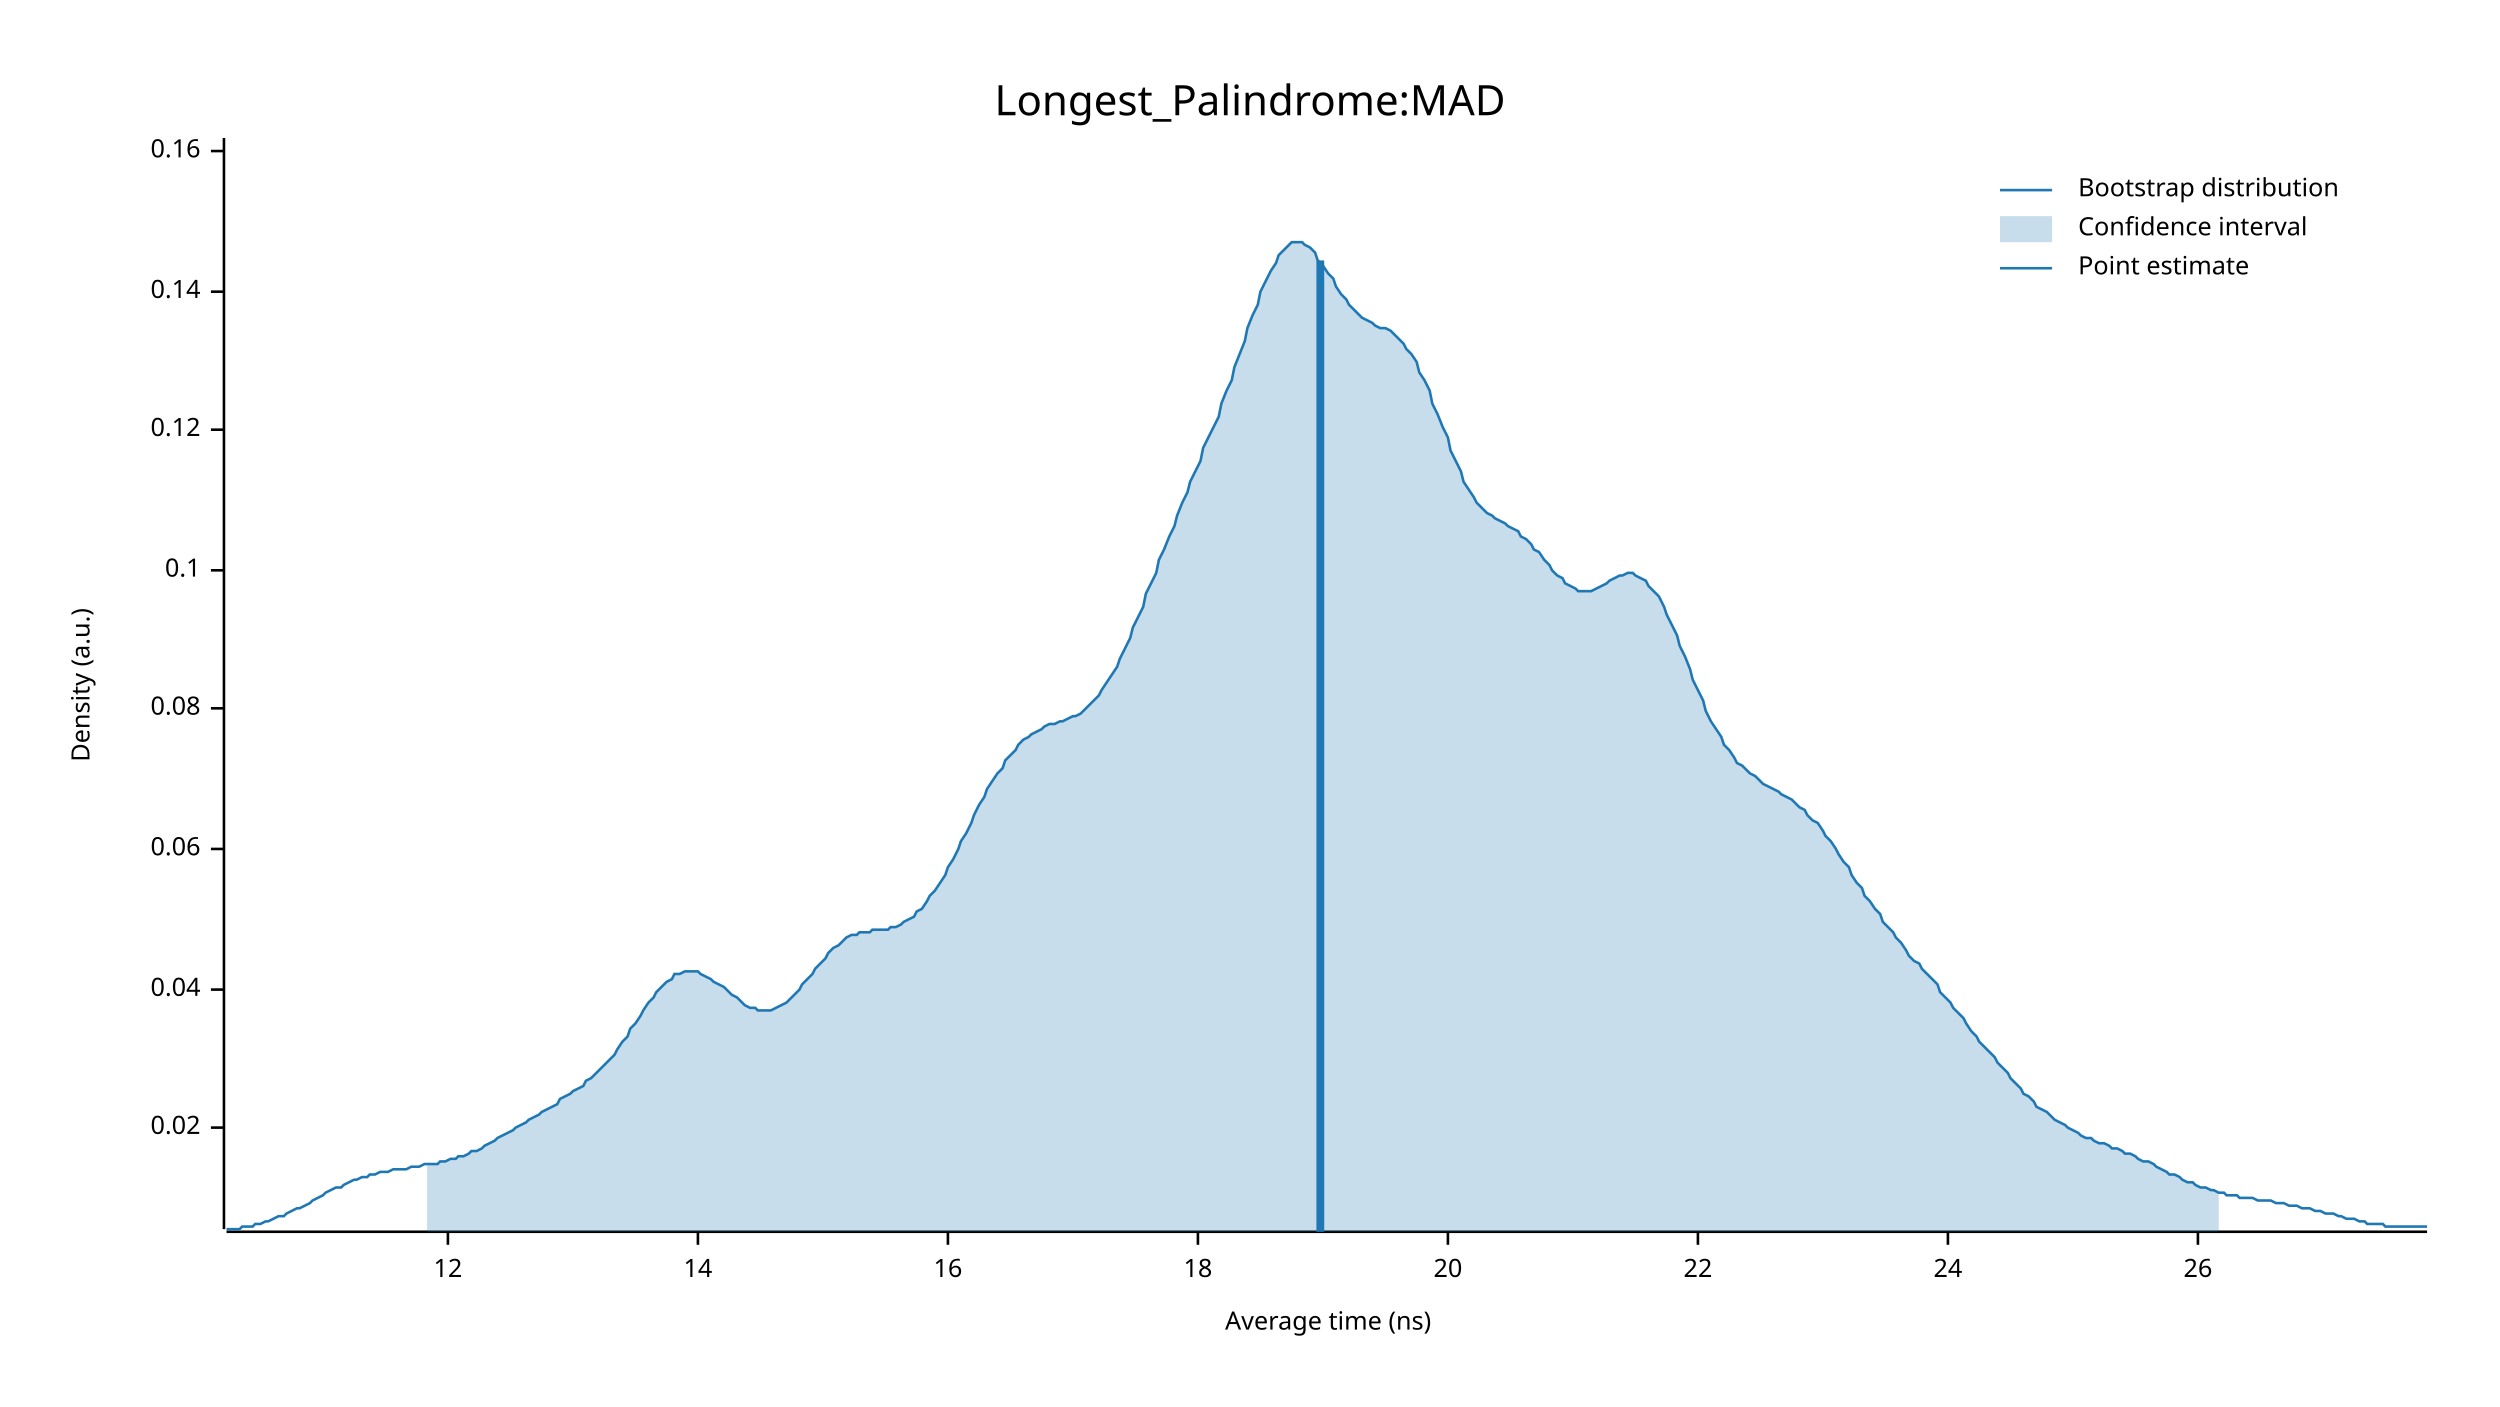
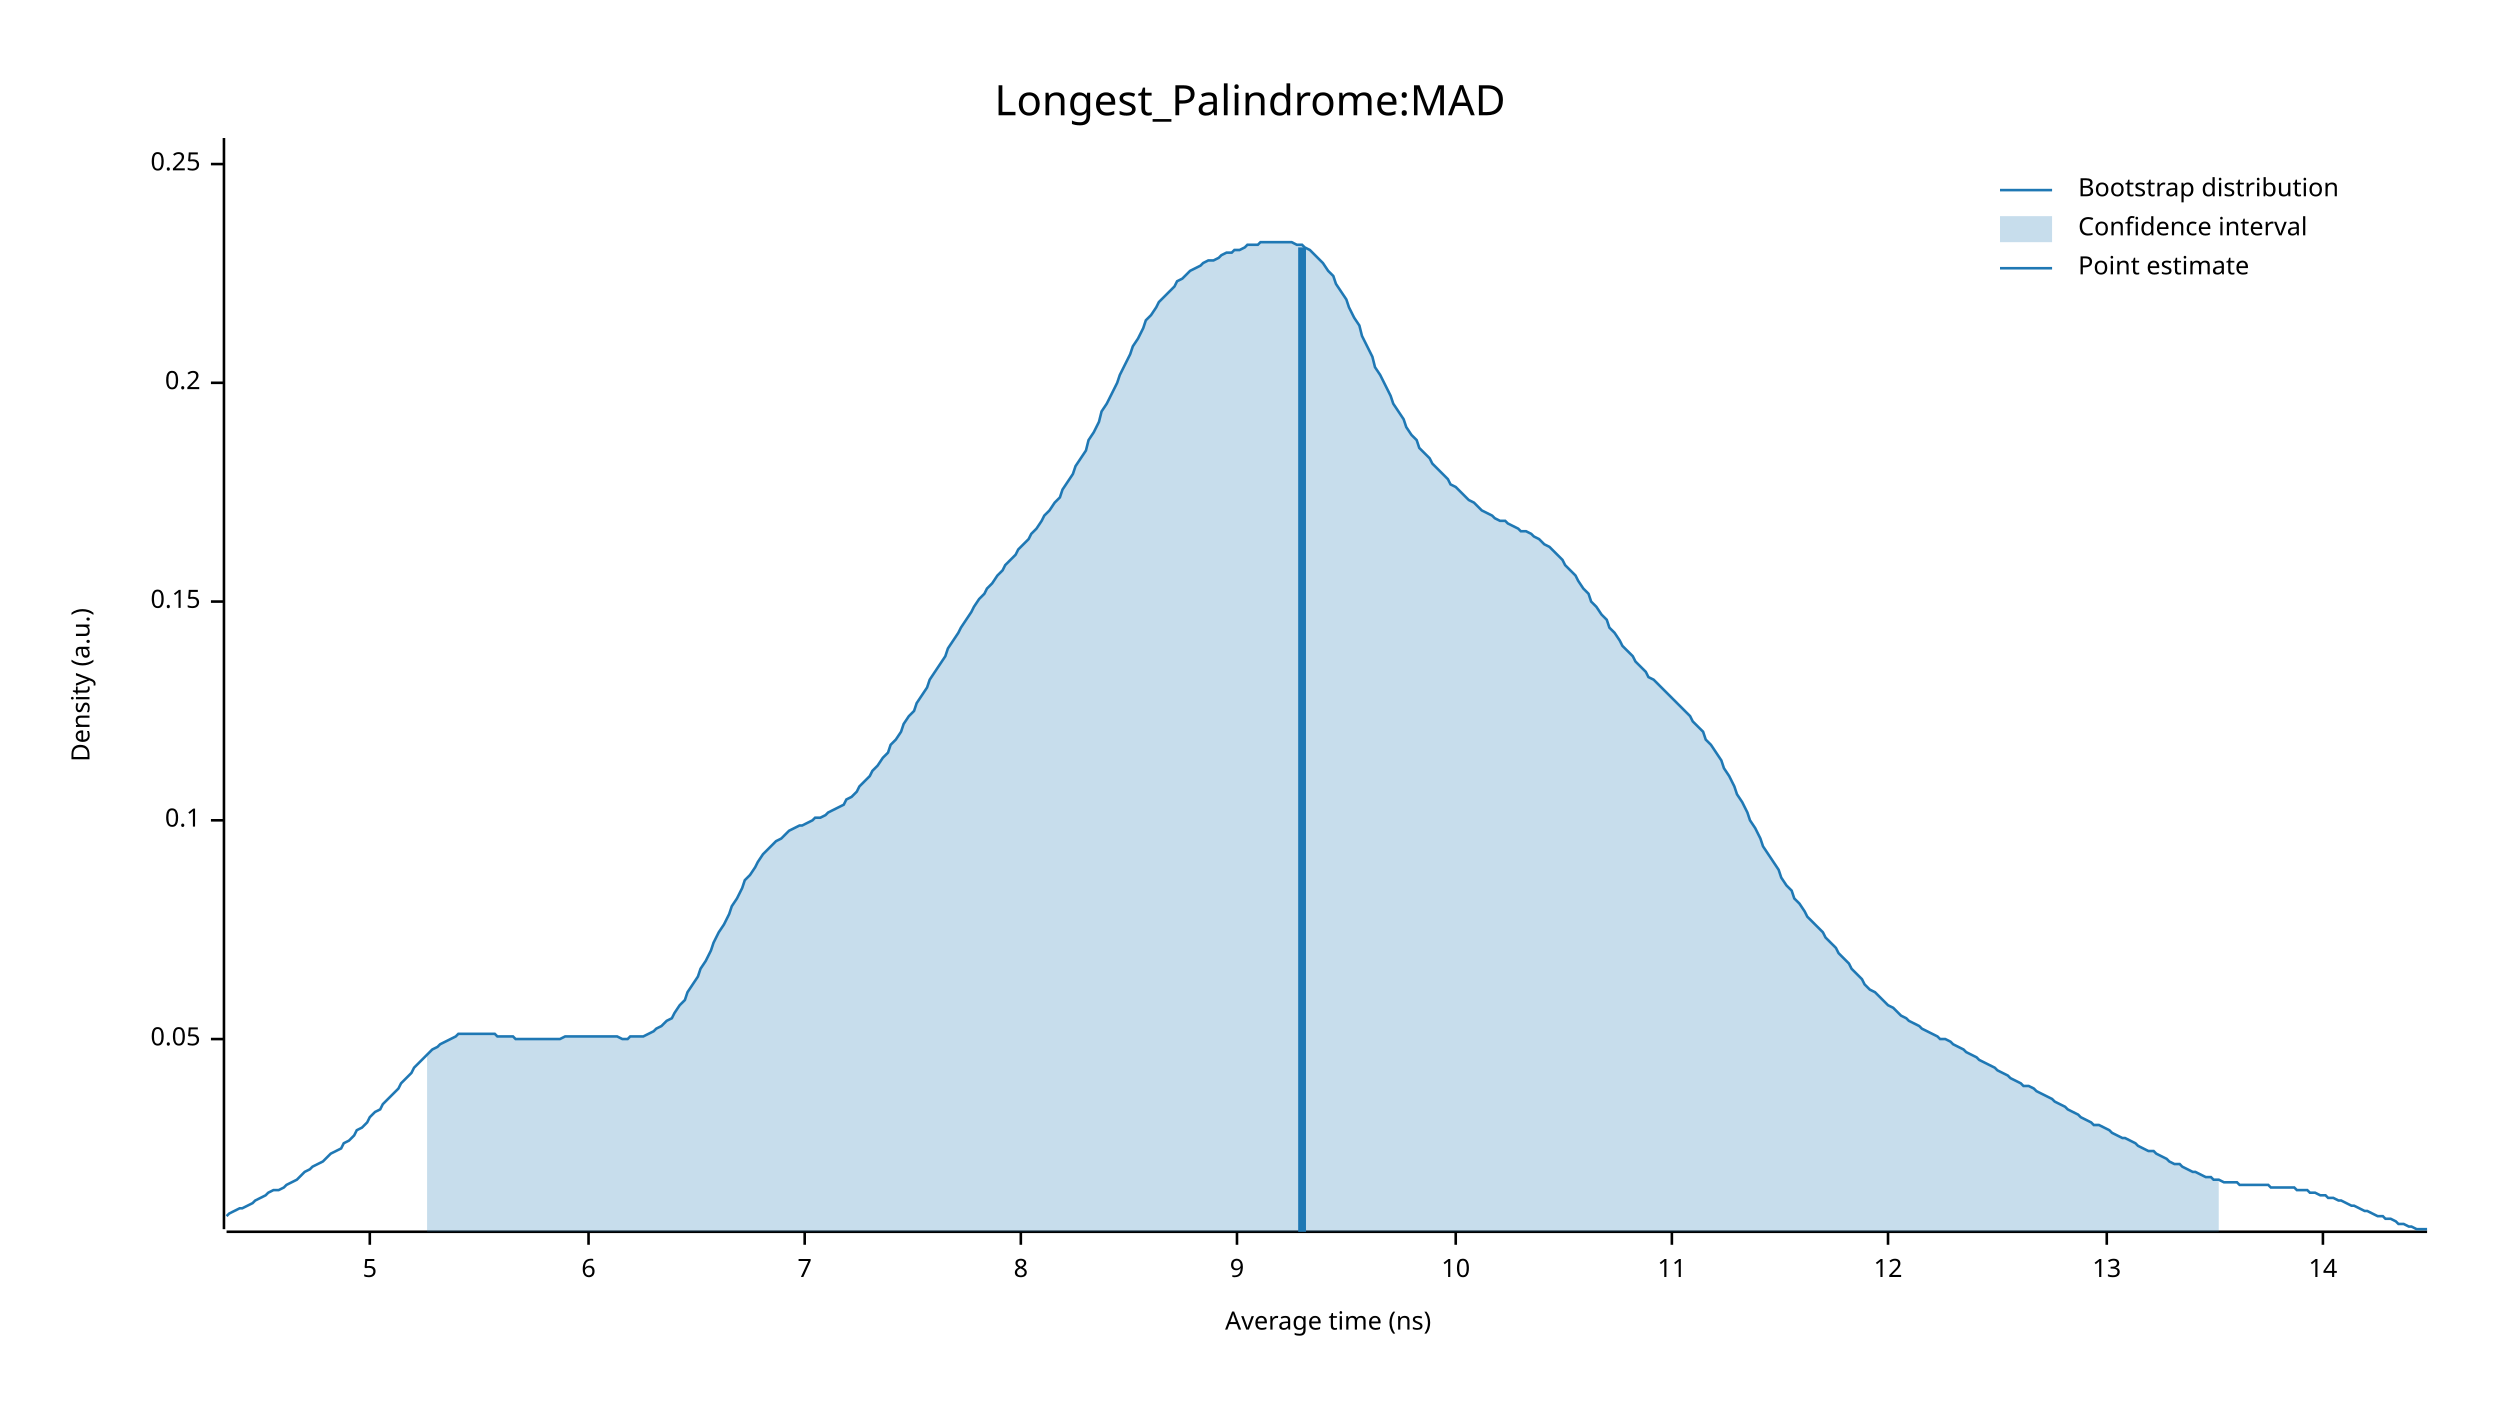
<svg xmlns="http://www.w3.org/2000/svg" width="960" height="540" viewBox="0 0 960 540">
  <text x="480" y="32" dy="0.76em" text-anchor="middle" font-family="sans-serif" font-size="16.129" opacity="1" fill="#000000">
Longest_Palindrome:MAD
</text>
  <text x="27" y="263" dy="0.76em" text-anchor="middle" font-family="sans-serif" font-size="9.677" opacity="1" fill="#000000" transform="rotate(270, 27, 263)">
Density (a.u.)
</text>
  <text x="510" y="513" dy="-0.5ex" text-anchor="middle" font-family="sans-serif" font-size="9.677" opacity="1" fill="#000000">
Average time (ns)
</text>
  <polyline fill="none" opacity="1" stroke="#000000" stroke-width="1" points="86,53 86,472 " />
-   <text x="77" y="433" dy="0.5ex" text-anchor="end" font-family="sans-serif" font-size="9.677" opacity="1" fill="#000000">
- 0.02
+   <text x="77" y="399" dy="0.5ex" text-anchor="end" font-family="sans-serif" font-size="9.677" opacity="1" fill="#000000">
+ 0.05
</text>
-   <polyline fill="none" opacity="1" stroke="#000000" stroke-width="1" points="81,433 86,433 " />
-   <text x="77" y="380" dy="0.5ex" text-anchor="end" font-family="sans-serif" font-size="9.677" opacity="1" fill="#000000">
- 0.04
- </text>
-   <polyline fill="none" opacity="1" stroke="#000000" stroke-width="1" points="81,380 86,380 " />
-   <text x="77" y="326" dy="0.5ex" text-anchor="end" font-family="sans-serif" font-size="9.677" opacity="1" fill="#000000">
- 0.06
- </text>
-   <polyline fill="none" opacity="1" stroke="#000000" stroke-width="1" points="81,326 86,326 " />
-   <text x="77" y="272" dy="0.5ex" text-anchor="end" font-family="sans-serif" font-size="9.677" opacity="1" fill="#000000">
- 0.08
- </text>
-   <polyline fill="none" opacity="1" stroke="#000000" stroke-width="1" points="81,272 86,272 " />
-   <text x="77" y="219" dy="0.5ex" text-anchor="end" font-family="sans-serif" font-size="9.677" opacity="1" fill="#000000">
+   <polyline fill="none" opacity="1" stroke="#000000" stroke-width="1" points="81,399 86,399 " />
+   <text x="77" y="315" dy="0.5ex" text-anchor="end" font-family="sans-serif" font-size="9.677" opacity="1" fill="#000000">
0.1
</text>
-   <polyline fill="none" opacity="1" stroke="#000000" stroke-width="1" points="81,219 86,219 " />
-   <text x="77" y="165" dy="0.5ex" text-anchor="end" font-family="sans-serif" font-size="9.677" opacity="1" fill="#000000">
- 0.12
+   <polyline fill="none" opacity="1" stroke="#000000" stroke-width="1" points="81,315 86,315 " />
+   <text x="77" y="231" dy="0.5ex" text-anchor="end" font-family="sans-serif" font-size="9.677" opacity="1" fill="#000000">
+ 0.15
</text>
-   <polyline fill="none" opacity="1" stroke="#000000" stroke-width="1" points="81,165 86,165 " />
-   <text x="77" y="112" dy="0.5ex" text-anchor="end" font-family="sans-serif" font-size="9.677" opacity="1" fill="#000000">
- 0.14
+   <polyline fill="none" opacity="1" stroke="#000000" stroke-width="1" points="81,231 86,231 " />
+   <text x="77" y="147" dy="0.5ex" text-anchor="end" font-family="sans-serif" font-size="9.677" opacity="1" fill="#000000">
+ 0.2
</text>
-   <polyline fill="none" opacity="1" stroke="#000000" stroke-width="1" points="81,112 86,112 " />
-   <text x="77" y="58" dy="0.5ex" text-anchor="end" font-family="sans-serif" font-size="9.677" opacity="1" fill="#000000">
- 0.16
+   <polyline fill="none" opacity="1" stroke="#000000" stroke-width="1" points="81,147 86,147 " />
+   <text x="77" y="63" dy="0.5ex" text-anchor="end" font-family="sans-serif" font-size="9.677" opacity="1" fill="#000000">
+ 0.25
</text>
-   <polyline fill="none" opacity="1" stroke="#000000" stroke-width="1" points="81,58 86,58 " />
+   <polyline fill="none" opacity="1" stroke="#000000" stroke-width="1" points="81,63 86,63 " />
  <polyline fill="none" opacity="1" stroke="#000000" stroke-width="1" points="87,473 932,473 " />
-   <text x="172" y="483" dy="0.76em" text-anchor="middle" font-family="sans-serif" font-size="9.677" opacity="1" fill="#000000">
+   <text x="142" y="483" dy="0.76em" text-anchor="middle" font-family="sans-serif" font-size="9.677" opacity="1" fill="#000000">
+ 5
+ </text>
+   <polyline fill="none" opacity="1" stroke="#000000" stroke-width="1" points="142,473 142,478 " />
+   <text x="226" y="483" dy="0.76em" text-anchor="middle" font-family="sans-serif" font-size="9.677" opacity="1" fill="#000000">
+ 6
+ </text>
+   <polyline fill="none" opacity="1" stroke="#000000" stroke-width="1" points="226,473 226,478 " />
+   <text x="309" y="483" dy="0.76em" text-anchor="middle" font-family="sans-serif" font-size="9.677" opacity="1" fill="#000000">
+ 7
+ </text>
+   <polyline fill="none" opacity="1" stroke="#000000" stroke-width="1" points="309,473 309,478 " />
+   <text x="392" y="483" dy="0.76em" text-anchor="middle" font-family="sans-serif" font-size="9.677" opacity="1" fill="#000000">
+ 8
+ </text>
+   <polyline fill="none" opacity="1" stroke="#000000" stroke-width="1" points="392,473 392,478 " />
+   <text x="475" y="483" dy="0.76em" text-anchor="middle" font-family="sans-serif" font-size="9.677" opacity="1" fill="#000000">
+ 9
+ </text>
+   <polyline fill="none" opacity="1" stroke="#000000" stroke-width="1" points="475,473 475,478 " />
+   <text x="559" y="483" dy="0.76em" text-anchor="middle" font-family="sans-serif" font-size="9.677" opacity="1" fill="#000000">
+ 10
+ </text>
+   <polyline fill="none" opacity="1" stroke="#000000" stroke-width="1" points="559,473 559,478 " />
+   <text x="642" y="483" dy="0.76em" text-anchor="middle" font-family="sans-serif" font-size="9.677" opacity="1" fill="#000000">
+ 11
+ </text>
+   <polyline fill="none" opacity="1" stroke="#000000" stroke-width="1" points="642,473 642,478 " />
+   <text x="725" y="483" dy="0.76em" text-anchor="middle" font-family="sans-serif" font-size="9.677" opacity="1" fill="#000000">
12
</text>
-   <polyline fill="none" opacity="1" stroke="#000000" stroke-width="1" points="172,473 172,478 " />
-   <text x="268" y="483" dy="0.76em" text-anchor="middle" font-family="sans-serif" font-size="9.677" opacity="1" fill="#000000">
+   <polyline fill="none" opacity="1" stroke="#000000" stroke-width="1" points="725,473 725,478 " />
+   <text x="809" y="483" dy="0.76em" text-anchor="middle" font-family="sans-serif" font-size="9.677" opacity="1" fill="#000000">
+ 13
+ </text>
+   <polyline fill="none" opacity="1" stroke="#000000" stroke-width="1" points="809,473 809,478 " />
+   <text x="892" y="483" dy="0.76em" text-anchor="middle" font-family="sans-serif" font-size="9.677" opacity="1" fill="#000000">
14
</text>
-   <polyline fill="none" opacity="1" stroke="#000000" stroke-width="1" points="268,473 268,478 " />
-   <text x="364" y="483" dy="0.76em" text-anchor="middle" font-family="sans-serif" font-size="9.677" opacity="1" fill="#000000">
- 16
- </text>
-   <polyline fill="none" opacity="1" stroke="#000000" stroke-width="1" points="364,473 364,478 " />
-   <text x="460" y="483" dy="0.76em" text-anchor="middle" font-family="sans-serif" font-size="9.677" opacity="1" fill="#000000">
- 18
- </text>
-   <polyline fill="none" opacity="1" stroke="#000000" stroke-width="1" points="460,473 460,478 " />
-   <text x="556" y="483" dy="0.76em" text-anchor="middle" font-family="sans-serif" font-size="9.677" opacity="1" fill="#000000">
- 20
- </text>
-   <polyline fill="none" opacity="1" stroke="#000000" stroke-width="1" points="556,473 556,478 " />
-   <text x="652" y="483" dy="0.76em" text-anchor="middle" font-family="sans-serif" font-size="9.677" opacity="1" fill="#000000">
- 22
- </text>
-   <polyline fill="none" opacity="1" stroke="#000000" stroke-width="1" points="652,473 652,478 " />
-   <text x="748" y="483" dy="0.76em" text-anchor="middle" font-family="sans-serif" font-size="9.677" opacity="1" fill="#000000">
- 24
- </text>
-   <polyline fill="none" opacity="1" stroke="#000000" stroke-width="1" points="748,473 748,478 " />
-   <text x="844" y="483" dy="0.76em" text-anchor="middle" font-family="sans-serif" font-size="9.677" opacity="1" fill="#000000">
- 26
- </text>
-   <polyline fill="none" opacity="1" stroke="#000000" stroke-width="1" points="844,473 844,478 " />
-   <polyline fill="none" opacity="1" stroke="#1F78B4" stroke-width="1" points="87,472 88,472 90,472 92,472 93,471 95,471 97,471 98,470 100,470 102,469 103,469 105,468 107,467 109,467 110,466 112,465 114,464 115,464 117,463 119,462 120,461 122,460 124,459 125,458 127,457 129,456 131,456 132,455 134,454 136,453 137,453 139,452 141,452 142,451 144,451 146,450 147,450 149,450 151,449 153,449 154,449 156,449 158,448 159,448 161,448 163,447 164,447 166,447 168,447 169,446 171,446 173,445 175,445 176,444 178,444 180,443 181,442 183,442 185,441 186,440 188,439 190,438 191,437 193,436 195,435 197,434 198,433 200,432 202,431 203,430 205,429 207,428 208,427 210,426 212,425 214,424 215,422 217,421 219,420 220,419 222,418 224,417 225,415 227,414 229,412 230,411 232,409 234,407 236,405 237,403 239,400 241,398 242,395 244,393 246,390 247,388 249,385 251,383 252,381 254,379 256,377 258,376 259,374 261,374 263,373 264,373 266,373 268,373 269,374 271,375 273,376 274,377 276,378 278,379 280,381 281,382 283,383 285,385 286,386 288,387 290,387 291,388 293,388 295,388 296,388 298,387 300,386 302,385 303,384 305,382 307,380 308,378 310,376 312,374 313,372 315,370 317,368 318,366 320,364 322,363 324,361 325,360 327,359 329,359 330,358 332,358 334,358 335,357 337,357 339,357 341,357 342,356 344,356 346,355 347,354 349,353 351,352 352,350 354,349 356,346 357,344 359,342 361,339 363,336 364,333 366,330 368,326 369,323 371,320 373,316 374,313 376,309 378,306 379,303 381,300 383,297 385,295 386,292 388,290 390,288 391,286 393,284 395,283 396,282 398,281 400,280 401,279 403,278 405,278 407,277 408,277 410,276 412,275 413,275 415,274 417,272 418,271 420,269 422,267 423,265 425,262 427,259 429,256 430,253 432,249 434,245 435,241 437,237 439,233 440,228 442,224 444,220 445,215 447,211 449,206 451,202 452,198 454,193 456,189 457,185 459,181 461,177 462,172 464,168 466,164 468,160 469,155 471,150 473,146 474,141 476,136 478,131 479,126 481,121 483,117 484,112 486,108 488,104 490,101 491,98 493,96 495,94 496,93 498,93 500,93 501,94 503,95 505,97 506,100 508,102 510,105 512,107 513,110 515,113 517,115 518,117 520,119 522,121 523,122 525,123 527,124 528,125 530,126 532,126 534,127 535,128 537,130 539,132 540,134 542,136 544,139 545,143 547,146 549,150 550,155 552,159 554,164 556,168 557,173 559,177 561,181 562,185 564,188 566,191 567,193 569,195 571,197 573,198 574,199 576,200 578,201 579,202 581,203 583,204 584,206 586,207 588,209 589,211 591,212 593,215 595,217 596,219 598,221 600,222 601,224 603,225 605,226 606,227 608,227 610,227 611,227 613,226 615,225 617,224 618,223 620,222 622,221 623,221 625,220 627,220 628,221 630,222 632,223 633,225 635,227 637,229 639,233 640,236 642,240 644,244 645,248 647,252 649,257 650,261 652,265 654,269 655,273 657,277 659,280 661,283 662,286 664,288 666,291 667,293 669,294 671,296 672,297 674,298 676,300 677,301 679,302 681,303 683,304 684,305 686,306 688,307 689,308 691,310 693,311 694,313 696,315 698,316 700,319 701,321 703,323 705,326 706,328 708,331 710,333 711,336 713,339 715,341 716,344 718,346 720,349 722,351 723,354 725,356 727,358 728,360 730,362 732,365 733,367 735,369 737,370 738,372 740,374 742,376 744,378 745,381 747,383 749,385 750,387 752,389 754,391 755,393 757,396 759,398 760,400 762,402 764,404 766,406 767,408 769,410 771,412 772,414 774,416 776,418 777,420 779,421 781,423 782,425 784,426 786,427 788,429 789,430 791,431 793,432 794,433 796,434 798,435 799,436 801,437 803,437 804,438 806,439 808,439 810,440 811,441 813,441 815,442 816,443 818,443 820,444 821,445 823,446 825,446 827,447 828,448 830,449 832,450 833,451 835,451 837,452 838,453 840,454 842,454 843,455 845,456 847,456 849,457 850,457 852,458 854,458 855,459 857,459 859,459 860,460 862,460 864,460 865,460 867,461 869,461 871,461 872,461 874,462 876,462 877,462 879,463 881,463 882,463 884,464 886,464 887,464 889,465 891,465 893,466 894,466 896,466 898,467 899,467 901,468 903,468 904,468 906,469 908,469 909,470 911,470 913,470 915,470 916,471 918,471 920,471 921,471 923,471 925,471 926,471 928,471 930,471 932,471 " />
-   <polygon opacity="0.25" fill="#1F78B4" points="164,447 166,447 168,447 169,446 171,446 173,445 175,445 176,444 178,444 180,443 181,442 183,442 185,441 186,440 188,439 190,438 191,437 193,436 195,435 197,434 198,433 200,432 202,431 203,430 205,429 207,428 208,427 210,426 212,425 214,424 215,422 217,421 219,420 220,419 222,418 224,417 225,415 227,414 229,412 230,411 232,409 234,407 236,405 237,403 239,400 241,398 242,395 244,393 246,390 247,388 249,385 251,383 252,381 254,379 256,377 258,376 259,374 261,374 263,373 264,373 266,373 268,373 269,374 271,375 273,376 274,377 276,378 278,379 280,381 281,382 283,383 285,385 286,386 288,387 290,387 291,388 293,388 295,388 296,388 298,387 300,386 302,385 303,384 305,382 307,380 308,378 310,376 312,374 313,372 315,370 317,368 318,366 320,364 322,363 324,361 325,360 327,359 329,359 330,358 332,358 334,358 335,357 337,357 339,357 341,357 342,356 344,356 346,355 347,354 349,353 351,352 352,350 354,349 356,346 357,344 359,342 361,339 363,336 364,333 366,330 368,326 369,323 371,320 373,316 374,313 376,309 378,306 379,303 381,300 383,297 385,295 386,292 388,290 390,288 391,286 393,284 395,283 396,282 398,281 400,280 401,279 403,278 405,278 407,277 408,277 410,276 412,275 413,275 415,274 417,272 418,271 420,269 422,267 423,265 425,262 427,259 429,256 430,253 432,249 434,245 435,241 437,237 439,233 440,228 442,224 444,220 445,215 447,211 449,206 451,202 452,198 454,193 456,189 457,185 459,181 461,177 462,172 464,168 466,164 468,160 469,155 471,150 473,146 474,141 476,136 478,131 479,126 481,121 483,117 484,112 486,108 488,104 490,101 491,98 493,96 495,94 496,93 498,93 500,93 501,94 503,95 505,97 506,100 508,102 510,105 512,107 513,110 515,113 517,115 518,117 520,119 522,121 523,122 525,123 527,124 528,125 530,126 532,126 534,127 535,128 537,130 539,132 540,134 542,136 544,139 545,143 547,146 549,150 550,155 552,159 554,164 556,168 557,173 559,177 561,181 562,185 564,188 566,191 567,193 569,195 571,197 573,198 574,199 576,200 578,201 579,202 581,203 583,204 584,206 586,207 588,209 589,211 591,212 593,215 595,217 596,219 598,221 600,222 601,224 603,225 605,226 606,227 608,227 610,227 611,227 613,226 615,225 617,224 618,223 620,222 622,221 623,221 625,220 627,220 628,221 630,222 632,223 633,225 635,227 637,229 639,233 640,236 642,240 644,244 645,248 647,252 649,257 650,261 652,265 654,269 655,273 657,277 659,280 661,283 662,286 664,288 666,291 667,293 669,294 671,296 672,297 674,298 676,300 677,301 679,302 681,303 683,304 684,305 686,306 688,307 689,308 691,310 693,311 694,313 696,315 698,316 700,319 701,321 703,323 705,326 706,328 708,331 710,333 711,336 713,339 715,341 716,344 718,346 720,349 722,351 723,354 725,356 727,358 728,360 730,362 732,365 733,367 735,369 737,370 738,372 740,374 742,376 744,378 745,381 747,383 749,385 750,387 752,389 754,391 755,393 757,396 759,398 760,400 762,402 764,404 766,406 767,408 769,410 771,412 772,414 774,416 776,418 777,420 779,421 781,423 782,425 784,426 786,427 788,429 789,430 791,431 793,432 794,433 796,434 798,435 799,436 801,437 803,437 804,438 806,439 808,439 810,440 811,441 813,441 815,442 816,443 818,443 820,444 821,445 823,446 825,446 827,447 828,448 830,449 832,450 833,451 835,451 837,452 838,453 840,454 842,454 843,455 845,456 847,456 849,457 850,457 852,458 852,473 164,473 " />
-   <polyline fill="none" opacity="1" stroke="#1F78B4" stroke-width="3" points="507,473 507,100 " />
+   <polyline fill="none" opacity="1" stroke="#000000" stroke-width="1" points="892,473 892,478 " />
+   <polyline fill="none" opacity="1" stroke="#1F78B4" stroke-width="1" points="87,467 88,466 90,465 92,464 93,464 95,463 97,462 98,461 100,460 102,459 103,458 105,457 107,457 109,456 110,455 112,454 114,453 115,452 117,450 119,449 120,448 122,447 124,446 125,445 127,443 129,442 131,441 132,439 134,438 136,436 137,434 139,433 141,431 142,429 144,427 146,426 147,424 149,422 151,420 153,418 154,416 156,414 158,412 159,410 161,408 163,406 164,405 166,403 168,402 169,401 171,400 173,399 175,398 176,397 178,397 180,397 181,397 183,397 185,397 186,397 188,397 190,397 191,398 193,398 195,398 197,398 198,399 200,399 202,399 203,399 205,399 207,399 208,399 210,399 212,399 214,399 215,399 217,398 219,398 220,398 222,398 224,398 225,398 227,398 229,398 230,398 232,398 234,398 236,398 237,398 239,399 241,399 242,398 244,398 246,398 247,398 249,397 251,396 252,395 254,394 256,392 258,391 259,389 261,386 263,384 264,381 266,378 268,375 269,372 271,369 273,365 274,362 276,358 278,355 280,351 281,348 283,345 285,341 286,338 288,336 290,333 291,331 293,328 295,326 296,325 298,323 300,322 302,320 303,319 305,318 307,317 308,317 310,316 312,315 313,314 315,314 317,313 318,312 320,311 322,310 324,309 325,307 327,306 329,304 330,302 332,300 334,298 335,296 337,294 339,291 341,289 342,286 344,284 346,281 347,278 349,275 351,273 352,270 354,267 356,264 357,261 359,258 361,255 363,252 364,249 366,246 368,243 369,241 371,238 373,235 374,233 376,230 378,228 379,226 381,224 383,221 385,219 386,217 388,215 390,213 391,211 393,209 395,207 396,205 398,203 400,200 401,198 403,196 405,193 407,191 408,188 410,185 412,182 413,179 415,176 417,173 418,169 420,166 422,162 423,158 425,155 427,151 429,147 430,144 432,140 434,136 435,133 437,130 439,126 440,123 442,121 444,118 445,116 447,114 449,112 451,110 452,108 454,107 456,105 457,104 459,103 461,102 462,101 464,100 466,100 468,99 469,98 471,97 473,97 474,96 476,96 478,95 479,94 481,94 483,94 484,93 486,93 488,93 490,93 491,93 493,93 495,93 496,93 498,94 500,94 501,95 503,96 505,98 506,99 508,101 510,104 512,106 513,109 515,112 517,115 518,118 520,122 522,125 523,129 525,133 527,137 528,141 530,144 532,148 534,152 535,155 537,158 539,161 540,164 542,167 544,169 545,172 547,174 549,176 550,178 552,180 554,182 556,184 557,186 559,187 561,189 562,190 564,192 566,193 567,194 569,196 571,197 573,198 574,199 576,200 578,200 579,201 581,202 583,203 584,204 586,204 588,205 589,206 591,207 593,209 595,210 596,211 598,213 600,215 601,217 603,219 605,221 606,223 608,226 610,228 611,231 613,233 615,236 617,238 618,241 620,243 622,246 623,248 625,250 627,252 628,254 630,256 632,258 633,260 635,261 637,263 639,265 640,266 642,268 644,270 645,271 647,273 649,275 650,277 652,279 654,281 655,284 657,286 659,289 661,292 662,295 664,298 666,302 667,305 669,308 671,312 672,315 674,318 676,322 677,325 679,328 681,331 683,334 684,337 686,340 688,342 689,345 691,347 693,350 694,352 696,354 698,356 700,358 701,360 703,362 705,364 706,366 708,368 710,370 711,372 713,374 715,376 716,378 718,380 720,381 722,383 723,384 725,386 727,387 728,388 730,390 732,391 733,392 735,393 737,394 738,395 740,396 742,397 744,398 745,399 747,399 749,400 750,401 752,402 754,403 755,404 757,405 759,406 760,407 762,408 764,409 766,410 767,411 769,412 771,413 772,414 774,415 776,416 777,417 779,417 781,418 782,419 784,420 786,421 788,422 789,423 791,424 793,425 794,426 796,427 798,428 799,429 801,430 803,431 804,432 806,432 808,433 810,434 811,435 813,436 815,437 816,437 818,438 820,439 821,440 823,441 825,442 827,442 828,443 830,444 832,445 833,446 835,447 837,447 838,448 840,449 842,450 843,450 845,451 847,452 849,452 850,453 852,453 854,454 855,454 857,454 859,454 860,455 862,455 864,455 865,455 867,455 869,455 871,455 872,456 874,456 876,456 877,456 879,456 881,456 882,457 884,457 886,457 887,458 889,458 891,459 893,459 894,460 896,460 898,461 899,461 901,462 903,463 904,463 906,464 908,465 909,465 911,466 913,467 915,467 916,468 918,468 920,469 921,470 923,470 925,471 926,471 928,472 930,472 932,472 " />
+   <polygon opacity="0.25" fill="#1F78B4" points="164,405 166,403 168,402 169,401 171,400 173,399 175,398 176,397 178,397 180,397 181,397 183,397 185,397 186,397 188,397 190,397 191,398 193,398 195,398 197,398 198,399 200,399 202,399 203,399 205,399 207,399 208,399 210,399 212,399 214,399 215,399 217,398 219,398 220,398 222,398 224,398 225,398 227,398 229,398 230,398 232,398 234,398 236,398 237,398 239,399 241,399 242,398 244,398 246,398 247,398 249,397 251,396 252,395 254,394 256,392 258,391 259,389 261,386 263,384 264,381 266,378 268,375 269,372 271,369 273,365 274,362 276,358 278,355 280,351 281,348 283,345 285,341 286,338 288,336 290,333 291,331 293,328 295,326 296,325 298,323 300,322 302,320 303,319 305,318 307,317 308,317 310,316 312,315 313,314 315,314 317,313 318,312 320,311 322,310 324,309 325,307 327,306 329,304 330,302 332,300 334,298 335,296 337,294 339,291 341,289 342,286 344,284 346,281 347,278 349,275 351,273 352,270 354,267 356,264 357,261 359,258 361,255 363,252 364,249 366,246 368,243 369,241 371,238 373,235 374,233 376,230 378,228 379,226 381,224 383,221 385,219 386,217 388,215 390,213 391,211 393,209 395,207 396,205 398,203 400,200 401,198 403,196 405,193 407,191 408,188 410,185 412,182 413,179 415,176 417,173 418,169 420,166 422,162 423,158 425,155 427,151 429,147 430,144 432,140 434,136 435,133 437,130 439,126 440,123 442,121 444,118 445,116 447,114 449,112 451,110 452,108 454,107 456,105 457,104 459,103 461,102 462,101 464,100 466,100 468,99 469,98 471,97 473,97 474,96 476,96 478,95 479,94 481,94 483,94 484,93 486,93 488,93 490,93 491,93 493,93 495,93 496,93 498,94 500,94 501,95 503,96 505,98 506,99 508,101 510,104 512,106 513,109 515,112 517,115 518,118 520,122 522,125 523,129 525,133 527,137 528,141 530,144 532,148 534,152 535,155 537,158 539,161 540,164 542,167 544,169 545,172 547,174 549,176 550,178 552,180 554,182 556,184 557,186 559,187 561,189 562,190 564,192 566,193 567,194 569,196 571,197 573,198 574,199 576,200 578,200 579,201 581,202 583,203 584,204 586,204 588,205 589,206 591,207 593,209 595,210 596,211 598,213 600,215 601,217 603,219 605,221 606,223 608,226 610,228 611,231 613,233 615,236 617,238 618,241 620,243 622,246 623,248 625,250 627,252 628,254 630,256 632,258 633,260 635,261 637,263 639,265 640,266 642,268 644,270 645,271 647,273 649,275 650,277 652,279 654,281 655,284 657,286 659,289 661,292 662,295 664,298 666,302 667,305 669,308 671,312 672,315 674,318 676,322 677,325 679,328 681,331 683,334 684,337 686,340 688,342 689,345 691,347 693,350 694,352 696,354 698,356 700,358 701,360 703,362 705,364 706,366 708,368 710,370 711,372 713,374 715,376 716,378 718,380 720,381 722,383 723,384 725,386 727,387 728,388 730,390 732,391 733,392 735,393 737,394 738,395 740,396 742,397 744,398 745,399 747,399 749,400 750,401 752,402 754,403 755,404 757,405 759,406 760,407 762,408 764,409 766,410 767,411 769,412 771,413 772,414 774,415 776,416 777,417 779,417 781,418 782,419 784,420 786,421 788,422 789,423 791,424 793,425 794,426 796,427 798,428 799,429 801,430 803,431 804,432 806,432 808,433 810,434 811,435 813,436 815,437 816,437 818,438 820,439 821,440 823,441 825,442 827,442 828,443 830,444 832,445 833,446 835,447 837,447 838,448 840,449 842,450 843,450 845,451 847,452 849,452 850,453 852,453 852,473 164,473 " />
+   <polyline fill="none" opacity="1" stroke="#1F78B4" stroke-width="3" points="500,473 500,95 " />
  <text x="798" y="68" dy="0.76em" text-anchor="start" font-family="sans-serif" font-size="9.677" opacity="1" fill="#000000">
Bootstrap distribution
</text>
  <text x="798" y="83" dy="0.76em" text-anchor="start" font-family="sans-serif" font-size="9.677" opacity="1" fill="#000000">
Confidence interval
</text>
  <text x="798" y="98" dy="0.76em" text-anchor="start" font-family="sans-serif" font-size="9.677" opacity="1" fill="#000000">
Point estimate
</text>
  <polyline fill="none" opacity="1" stroke="#1F78B4" stroke-width="1" points="768,73 788,73 " />
  <rect x="768" y="83" width="20" height="10" opacity="0.25" fill="#1F78B4" stroke="none" />
  <polyline fill="none" opacity="1" stroke="#1F78B4" stroke-width="1" points="768,103 788,103 " />
</svg>
